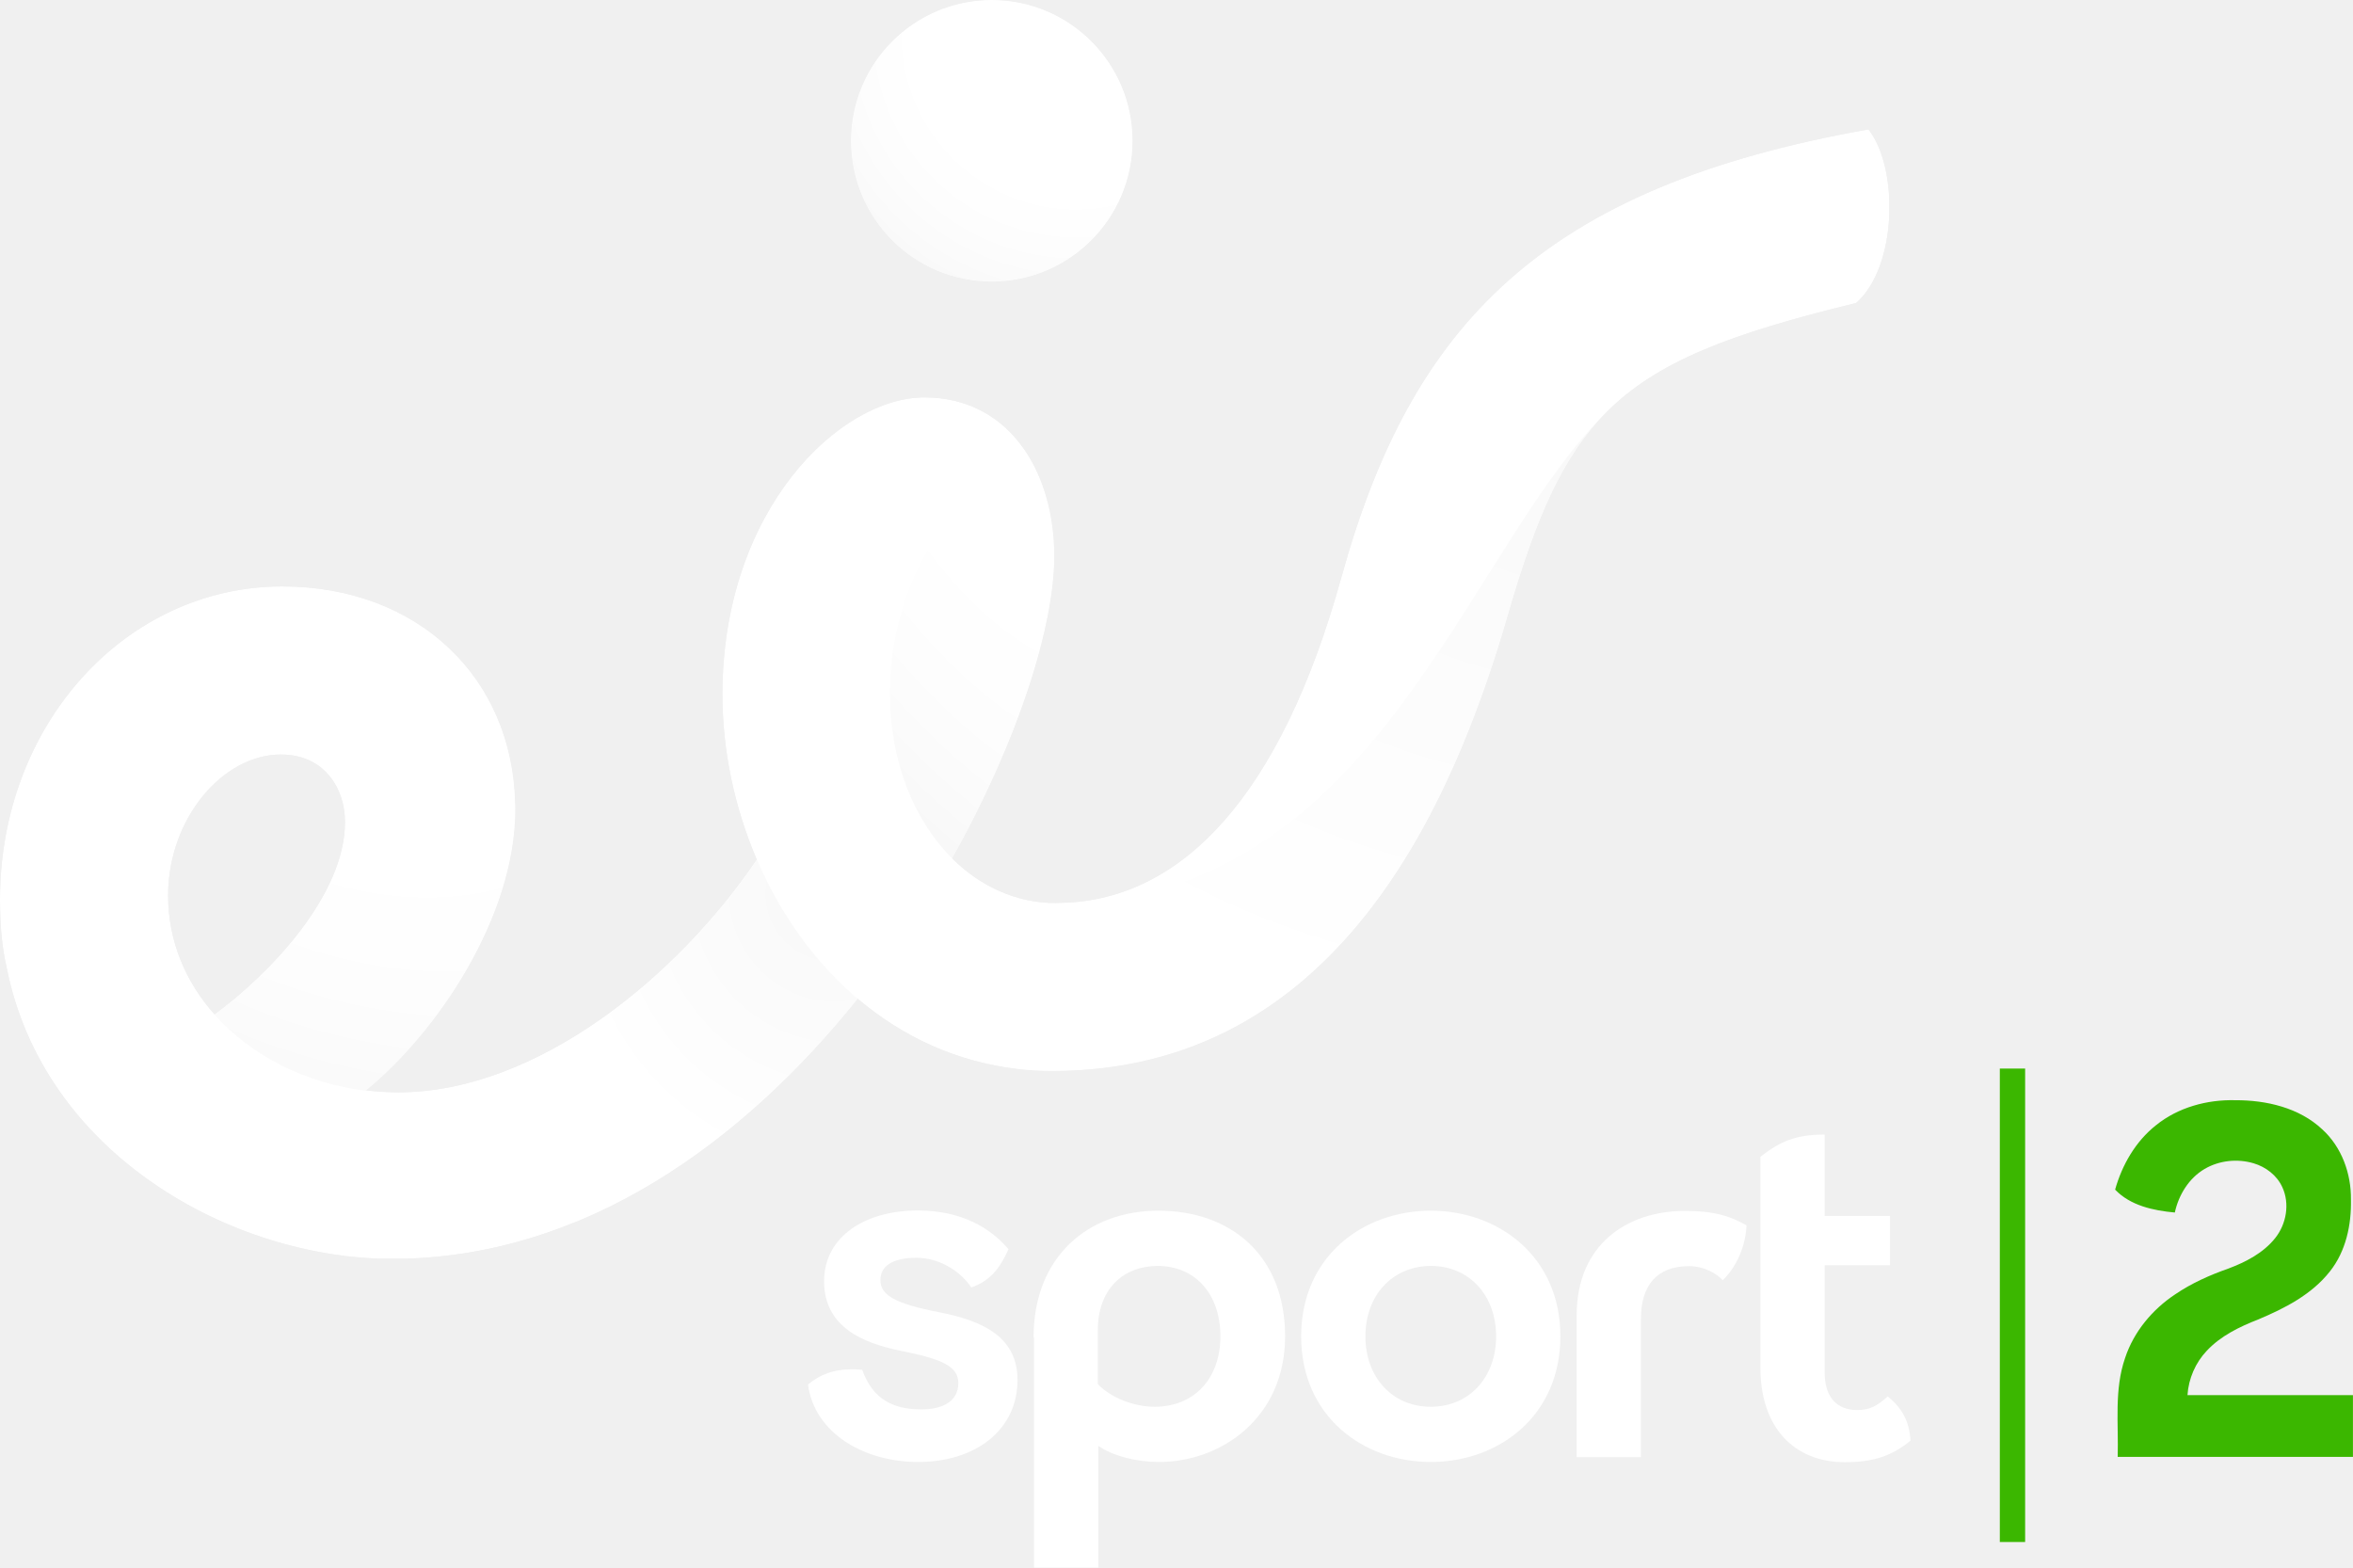
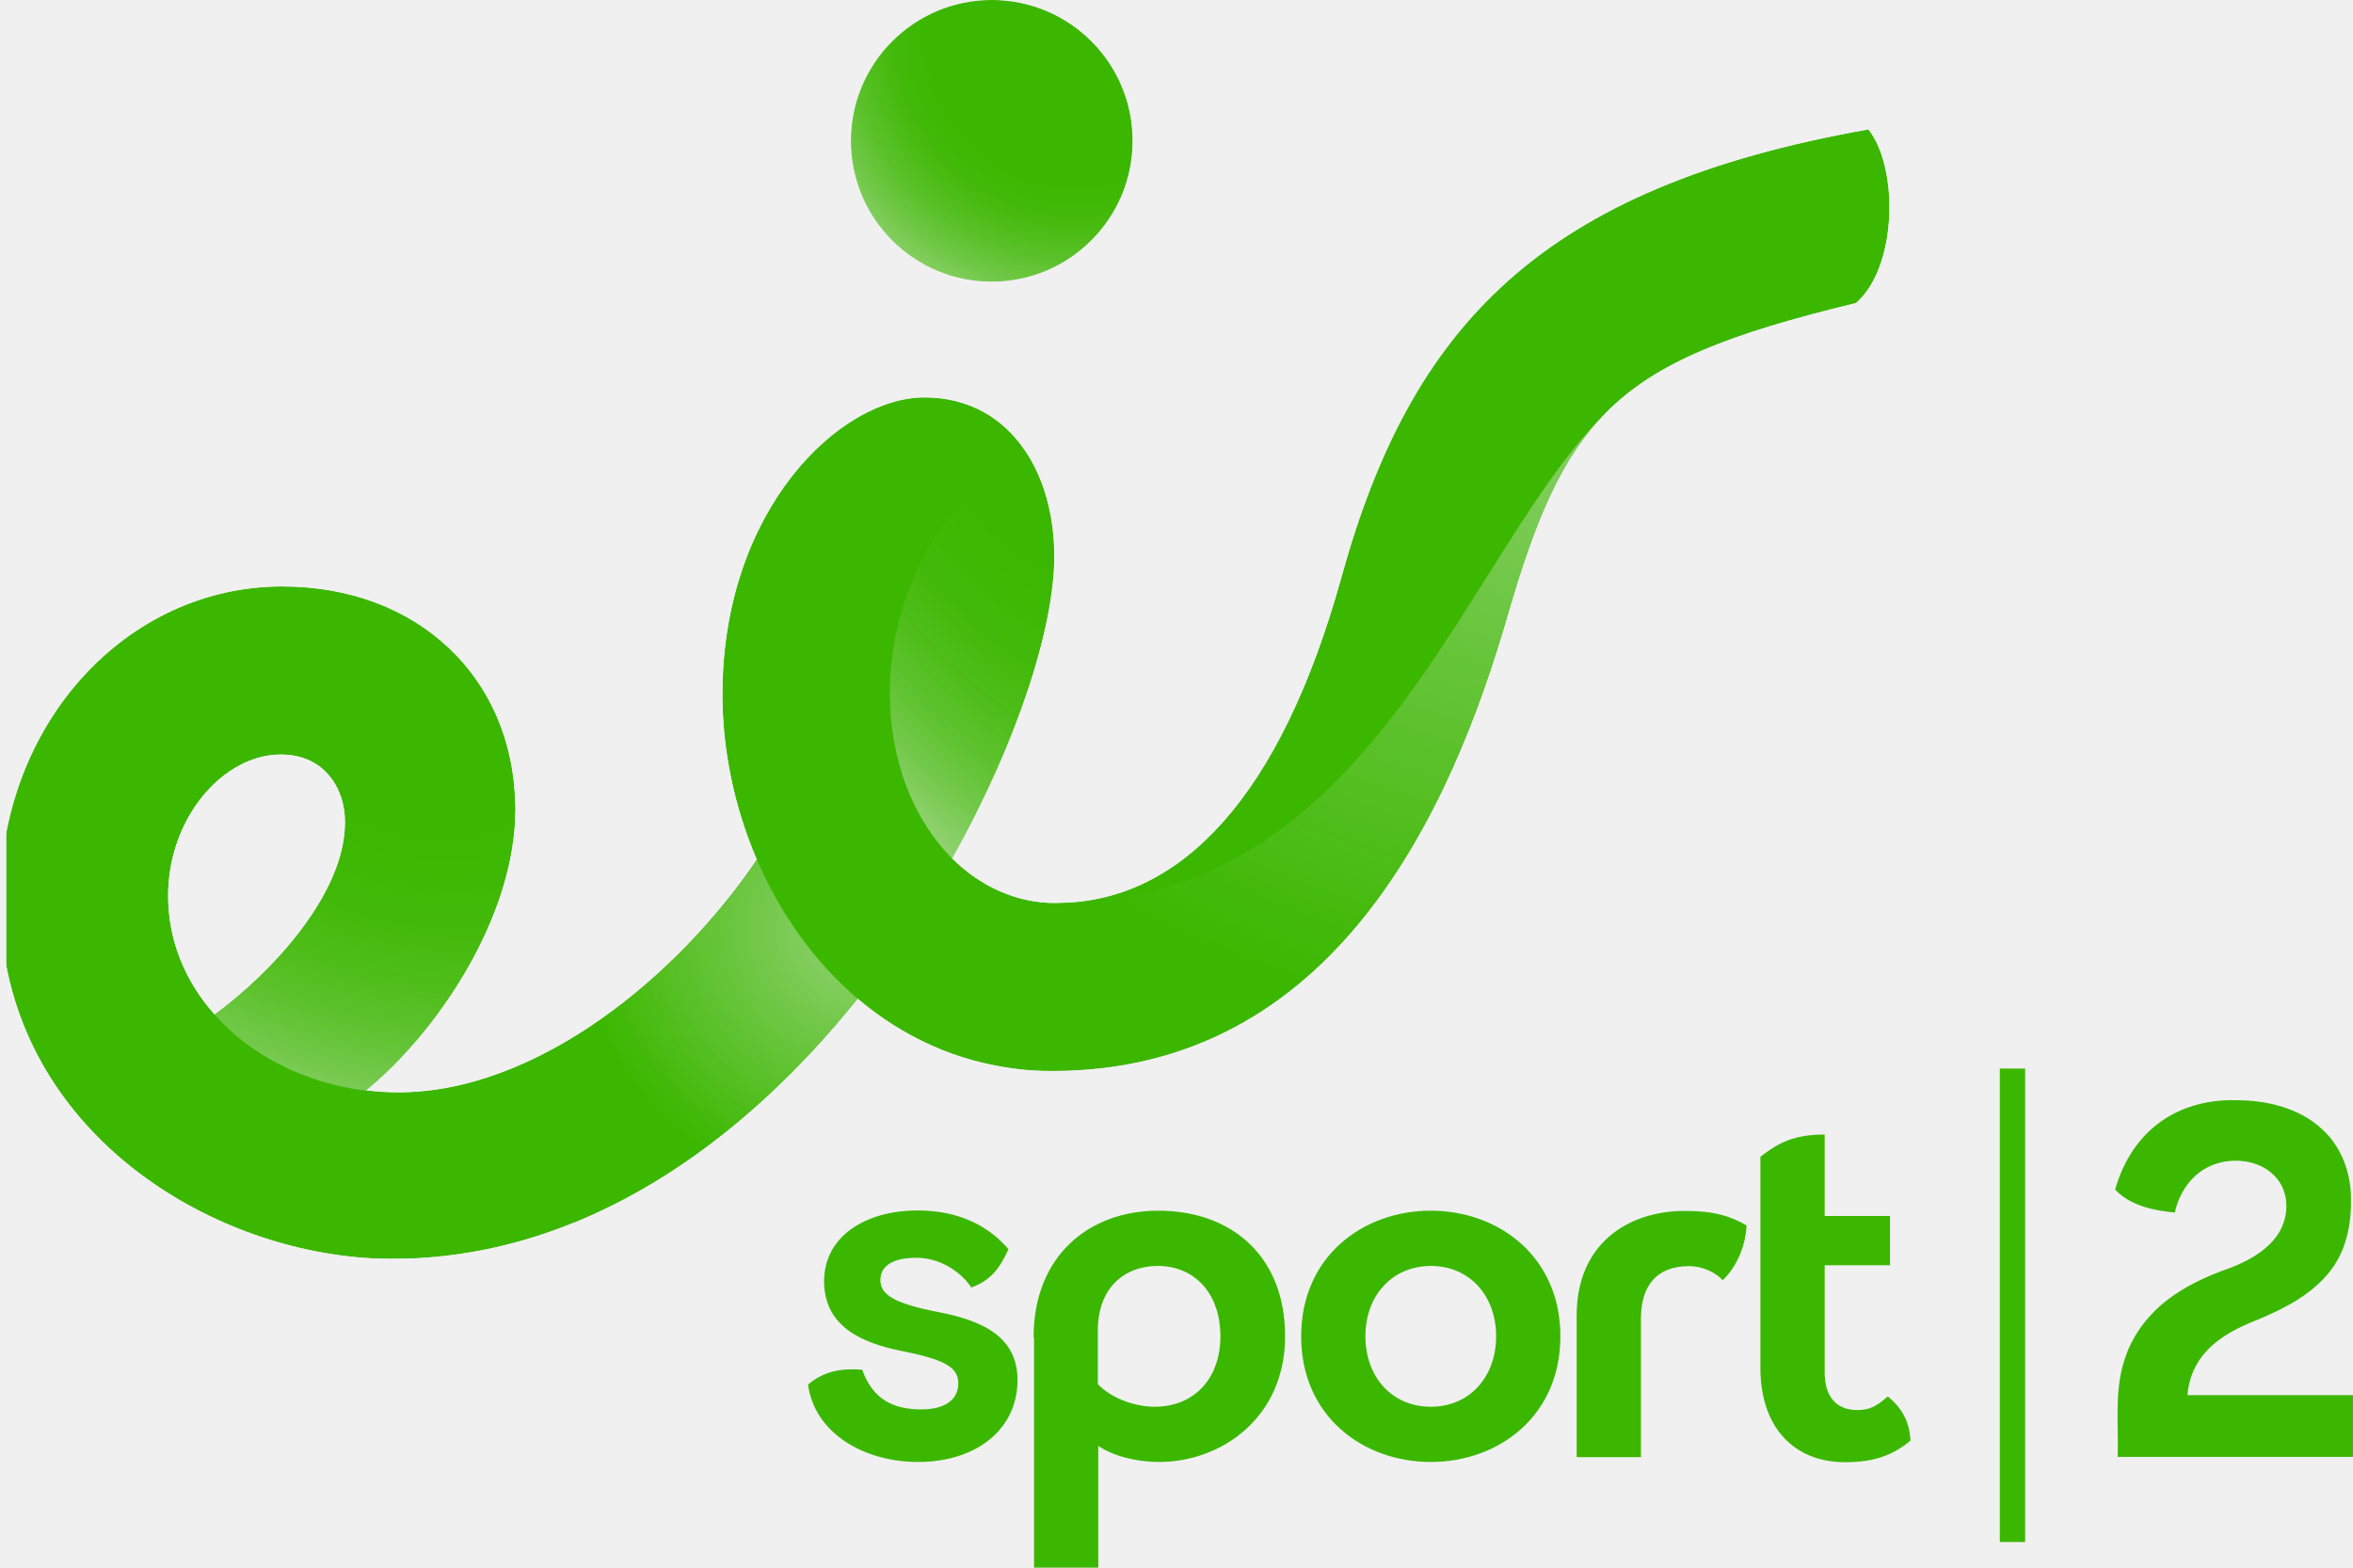
- <svg xmlns="http://www.w3.org/2000/svg" id="svg108" width="1069.3" height="712.4" version="1.1" viewBox="0 0 1069.3 712.4" xml:space="preserve">
-   <defs id="defs112">
-     <mask id="SVGID_1_" x="-2.9" y="0" width="858.6" height="572.1" maskUnits="userSpaceOnUse">
-       <g id="g88" class="st0" filter="url(#Adobe_OpacityMaskFilter)">
-         <g id="g86">
-           <g id="g13">
-             <path id="path11" class="st1" d="m447.8 128c35.3 0 64-28.7 64-64s-28.6-64-64-64c-35.3 0-64 28.7-64 64s28.6 64 64 64zm398.4-69.2c-148.5 26.3-207.8 88.9-239.5 203.5-27.7 100-72.7 146.4-126.7 148-1 0-2 0.1-3.1 0.1-17.8 0-34.2-7.5-47.1-20.3 30-53.3 46.4-105.6 46.4-137.2 0-18.3-4.6-35.5-13.6-48.6-9.9-14.4-25.2-23.7-45.4-23.7-38.5 0-91.8 51-91.8 135 0 25.6 5.5 51.4 15.6 75-35.8 52.9-99.7 105.8-162.8 105.8-5 0-9.9-0.3-14.7-0.9 31.8-25.9 67.8-78.4 67.8-127.9 0-0.9 0-1.8-0.1-2.7-1.3-56.3-43.4-98.4-106-98.4-70.8 0.1-128.1 62.5-128.1 142.3 0 12.2 1 22.2 2.9 30.3 16.6 85.5 102.7 133 175.3 133 87.1 0 159.6-53.3 211.6-118.2 20.2 17.1 44.7 28.7 72.7 31.9 4.7 0.6 9.9 0.9 15.7 0.9 128.5 0 181.5-118.8 207.1-207.3 12.6-43.6 24.6-71.6 44.5-91.8 23-23.3 56.5-36 113.7-49.9 18.8-16.5 19.4-61.4 5.6-78.9zm-751.6 402.2c-13.2-14.8-21.1-33.4-21.1-54 0-35.2 25-64.1 51.2-64.1 19.8 0 29.2 15.3 29.2 30.6 0.1 33.5-34.8 69.6-59.3 87.5z" fill="#fff" />
-           </g>
-           <g id="g84">
-             <radialGradient id="SVGID_2_" cx="-1132.4" cy="-1239.4" r="160.2" gradientTransform="matrix(.822 0 0 .822 1417 1034.6)" gradientUnits="userSpaceOnUse">
-               <stop id="stop15" stop-color="#fff" offset=".5" />
-               <stop id="stop17" stop-color="#FAFAFA" offset=".578" />
-               <stop id="stop19" stop-color="#ECECED" offset=".671" />
-               <stop id="stop21" stop-color="#D4D5D6" offset=".77" />
-               <stop id="stop23" stop-color="#B3B5B6" offset=".875" />
-               <stop id="stop25" stop-color="#898C8E" offset=".982" />
-               <stop id="stop27" stop-color="#818587" offset="1" />
-             </radialGradient>
-             <circle id="circle30" class="st2" cx="447.8" cy="64" r="64" fill="url(#SVGID_2_)" />
-             <radialGradient id="SVGID_3_" cx="-836.35" cy="-1030.8" r="563.56" fx="-841.89" fy="-1034" gradientTransform="matrix(.822 0 0 .6277 1417 834.32)" gradientUnits="userSpaceOnUse">
-               <stop id="stop32" stop-color="#909598" offset=".003" />
-               <stop id="stop34" stop-color="#fff" offset=".8" />
-             </radialGradient>
-             <path id="path37" class="st3" d="m480 410.3c-1 0-2 0.1-3.1 0.1-41.7 0-92.7 76.3-1.6 76.3 128.5 0 181.5-118.8 207.1-207.3 12.6-43.6 24.6-71.6 44.5-91.8-63.9 62.6-104.4 220.5-246.9 222.7z" fill="url(#SVGID_3_)" />
-             <radialGradient id="SVGID_4_" cx="-925.31" cy="473.34" r="240.11" fx="-931.19" fy="461.33" gradientTransform="matrix(.2812 -.7724 1.0428 .3796 -56.84 -579.68)" gradientUnits="userSpaceOnUse">
-               <stop id="stop39" stop-color="#fff" offset=".2" />
-               <stop id="stop41" stop-color="#FCFCFC" offset=".374" />
-               <stop id="stop43" stop-color="#F2F2F2" offset=".514" />
-               <stop id="stop45" stop-color="#E1E2E2" offset=".642" />
-               <stop id="stop47" stop-color="#C9CBCC" offset=".762" />
-               <stop id="stop49" stop-color="#AAADAE" offset=".878" />
-               <stop id="stop51" stop-color="#85898B" offset=".989" />
-               <stop id="stop53" stop-color="#818587" offset="1" />
-             </radialGradient>
-             <path id="path56" class="st4" d="m204.9 298.4s-29.3-10.2-49.5 10.3-11.6 40.8-11.6 40.8c6.8 5.9 10.2 15 10.2 24.1 0 33.5-34.9 69.6-59.4 87.5 16.5 18.6 41.2 31.2 68.9 34.6 0.5-0.4 1.1-0.9 1.6-1.3 9.6-8.1 19.5-18.5 28.7-30.5 20.7-27.2 37.5-62.3 37.5-96.1 0-0.9 0-1.8-0.1-2.7-0.6-26.4-10.1-49.5-26.3-66.7z" fill="url(#SVGID_4_)" />
-             <radialGradient id="SVGID_5_" cx="-849.88" cy="346.71" r="212.62" fx="-849.08" fy="331.72" gradientTransform="matrix(.6493 -.5041 .5228 .6734 750.7 -245.69)" gradientUnits="userSpaceOnUse">
-               <stop id="stop58" stop-color="#818587" offset="0" />
-               <stop id="stop60" stop-color="#fff" offset=".7" />
-             </radialGradient>
-             <path id="path63" class="st5" d="m386.9 453.9c-19.8-16.8-35.3-38.8-45.8-63.2-29.7 43.8-78.6 87.6-130.3 101.4 3.2 13.8 9.1 26.7 17.8 38.1 8 10.5 17.9 19 29.1 25.6 50.9-20.7 94.6-58.7 129.2-101.9z" fill="url(#SVGID_5_)" />
-             <radialGradient id="SVGID_6_" cx="-613.25" cy="645.83" r="163.22" fx="-598.42" fy="647.88" gradientTransform="matrix(.6978 -.4345 .8512 1.367 328.33 -939.93)" gradientUnits="userSpaceOnUse">
-               <stop id="stop65" stop-color="#fff" offset=".15" />
-               <stop id="stop67" stop-color="#FCFCFC" offset=".335" />
-               <stop id="stop69" stop-color="#F2F2F2" offset=".483" />
-               <stop id="stop71" stop-color="#E1E2E2" offset=".619" />
-               <stop id="stop73" stop-color="#C9CBCC" offset=".748" />
-               <stop id="stop75" stop-color="#AAADAE" offset=".871" />
-               <stop id="stop77" stop-color="#85898B" offset=".988" />
-               <stop id="stop79" stop-color="#818587" offset="1" />
-             </radialGradient>
-             <path id="path82" class="st6" d="m462.6 204.3c-33 18.8-61.1 61-61.1 110.5 0 31.4 11 58.1 28.3 75.3 30-53.3 46.4-105.6 46.4-137.2 0.1-18.3-4.6-35.5-13.6-48.6z" fill="url(#SVGID_6_)" />
-           </g>
-         </g>
-       </g>
-     </mask>
+ <svg xmlns="http://www.w3.org/2000/svg" width="1069.3px" height="712.4px" enable-background="new 0 0 1069.285 712.4" version="1.1" viewBox="0 0 1069.3 712.4" xml:space="preserve">
+   <defs>
+     <filter id="Adobe_OpacityMaskFilter" x="0" y="0" width="858.64" height="572.1" filterUnits="userSpaceOnUse">
+       <feColorMatrix values="1 0 0 0 0  0 1 0 0 0  0 0 1 0 0  0 0 0 1 0" />
+     </filter>
  </defs>
-   <style id="style2" type="text/css">
- 	.st0{filter:url(#Adobe_OpacityMaskFilter);}
- 	.st1{fill:#FFFFFF;}
- 	.st2{fill:url(#SVGID_2_);}
- 	.st3{fill:url(#SVGID_3_);}
- 	.st4{fill:url(#SVGID_4_);}
- 	.st5{fill:url(#SVGID_5_);}
- 	.st6{fill:url(#SVGID_6_);}
- 	.st7{mask:url(#SVGID_1_);}
- </style>
-   <g id="g93" class="st7" transform="translate(2.9)" fill="#3bb700" mask="url(#SVGID_1_)">
-     <path id="path91" class="st1" d="m447.8 128c35.3 0 64-28.7 64-64s-28.6-64-64-64c-35.3 0-64 28.7-64 64s28.6 64 64 64zm398.4-69.2c-148.5 26.3-207.8 88.9-239.5 203.5-27.7 100-72.7 146.4-126.7 148-1 0-2 0.1-3.1 0.1-17.8 0-34.2-7.5-47.1-20.3 30-53.3 46.4-105.6 46.4-137.2 0-18.3-4.6-35.5-13.6-48.6-9.9-14.4-25.2-23.7-45.4-23.7-38.5 0-91.8 51-91.8 135 0 25.6 5.5 51.4 15.6 75-35.8 52.9-99.7 105.8-162.8 105.8-5 0-9.9-0.3-14.7-0.9 31.8-25.9 67.8-78.4 67.8-127.9 0-0.9 0-1.8-0.1-2.7-1.3-56.3-43.4-98.4-106-98.4-70.8 0.1-128.1 62.5-128.1 142.3 0 12.2 1 22.2 2.9 30.3 16.6 85.5 102.7 133 175.3 133 87.1 0 159.6-53.3 211.6-118.2 20.2 17.1 44.7 28.7 72.7 31.9 4.7 0.6 9.9 0.9 15.7 0.9 128.5 0 181.5-118.8 207.1-207.3 12.6-43.6 24.6-71.6 44.5-91.8 23-23.3 56.5-36 113.7-49.9 18.8-16.5 19.4-61.4 5.6-78.9zm-751.6 402.2c-13.2-14.8-21.1-33.4-21.1-54 0-35.2 25-64.1 51.2-64.1 19.8 0 29.2 15.3 29.2 30.6 0.1 33.5-34.8 69.6-59.3 87.5z" fill="#3bb700" />
+   <mask id="SVGID_1_" x="0" y="0" width="858.636" height="572.101" maskUnits="userSpaceOnUse">
+     <g filter="url(#Adobe_OpacityMaskFilter)">
+       <path d="m447.8 128c35.3 0 64-28.7 64-64s-28.6-64-64-64c-35.3 0-64 28.7-64 64s28.6 64 64 64zm398.4-69.2c-148.5 26.301-207.8 88.9-239.5 203.5-27.701 100-72.701 146.4-126.7 148-1 0-2 0.101-3.1 0.101-17.801 0-34.2-7.5-47.101-20.3 30-53.301 46.4-105.6 46.4-137.2 0-18.3-4.601-35.5-13.601-48.6-9.899-14.4-25.199-23.7-45.399-23.7-38.5 0-91.8 51-91.8 135 0 25.6 5.5 51.399 15.6 75-35.8 52.9-99.7 105.8-162.8 105.8-5 0-9.9-0.3-14.7-0.899 31.8-25.9 67.8-78.4 67.8-127.9 0-0.9 0-1.8-0.1-2.7-1.3-56.3-43.4-98.4-106-98.4-70.799 0.098-128.1 62.498-128.1 142.3 0 12.199 1 22.2 2.9 30.3 16.6 85.5 102.7 133 175.3 133 87.1 0 159.6-53.3 211.6-118.2 20.199 17.101 44.699 28.7 72.699 31.9 4.7 0.6 9.9 0.899 15.7 0.899 128.5 0 181.5-118.8 207.1-207.3 12.6-43.6 24.6-71.6 44.5-91.8 23-23.3 56.5-36 113.7-49.9 18.801-16.5 19.401-61.4 5.602-78.9zm-751.6 402.2c-13.2-14.8-21.1-33.399-21.1-54 0-35.2 25-64.1 51.2-64.1 19.8 0 29.2 15.3 29.2 30.6 0.1 33.5-34.8 69.6-59.3 87.5z" fill="#fff" />
+       <radialGradient id="circle30_1_" cx="-1183.8" cy="1936.9" r="160.2" gradientTransform="matrix(.822 0 0 -.822 1459.2 1607.9)" gradientUnits="userSpaceOnUse">
+         <stop stop-color="#fff" offset=".5" />
+         <stop stop-color="#FAFAFA" offset=".578" />
+         <stop stop-color="#ECECED" offset=".671" />
+         <stop stop-color="#D4D5D6" offset=".77" />
+         <stop stop-color="#B3B5B6" offset=".875" />
+         <stop stop-color="#898C8E" offset=".982" />
+         <stop stop-color="#818587" offset="1" />
+       </radialGradient>
+       <circle cx="447.8" cy="64" r="64" fill="url(#circle30_1_)" />
+       <radialGradient id="path37_1_" cx="-887.75" cy="1703.7" r="563.59" fx="-893.3" fy="1700.5" gradientTransform="matrix(.822 0 0 -.6277 1459.2 1256.7)" gradientUnits="userSpaceOnUse">
+         <stop stop-color="#909598" offset=".003" />
+         <stop stop-color="#fff" offset=".8" />
+       </radialGradient>
+       <path d="m480 410.3c-1 0-2 0.101-3.1 0.101-41.7 0-92.7 76.3-1.601 76.3 128.5 0 181.5-118.8 207.1-207.3 12.6-43.6 24.6-71.6 44.5-91.8-63.899 62.599-104.4 220.5-246.9 222.7z" fill="url(#path37_1_)" />
+       <radialGradient id="path56_1_" cx="-861.34" cy="484.11" r="240.11" fx="-867.22" fy="472.1" gradientTransform="matrix(.2812 -.7724 -1.0428 -.3796 923.6 -166.82)" gradientUnits="userSpaceOnUse">
+         <stop stop-color="#fff" offset=".2" />
+         <stop stop-color="#FCFCFC" offset=".374" />
+         <stop stop-color="#F2F2F2" offset=".514" />
+         <stop stop-color="#E1E2E2" offset=".642" />
+         <stop stop-color="#C9CBCC" offset=".762" />
+         <stop stop-color="#AAADAE" offset=".878" />
+         <stop stop-color="#85898B" offset=".989" />
+         <stop stop-color="#818587" offset="1" />
+       </radialGradient>
+       <path d="m204.9 298.4s-29.3-10.2-49.5 10.3-11.6 40.8-11.6 40.8c6.8 5.9 10.2 15 10.2 24.101 0 33.5-34.9 69.6-59.4 87.5 16.5 18.6 41.2 31.2 68.9 34.6 0.5-0.399 1.1-0.899 1.6-1.3 9.6-8.1 19.5-18.5 28.7-30.5 20.7-27.2 37.5-62.3 37.5-96.101 0-0.899 0-1.8-0.1-2.699-0.6-26.401-10.1-49.501-26.3-66.701z" fill="url(#path56_1_)" />
+       <radialGradient id="path63_1_" cx="-889.26" cy="540.25" r="212.61" fx="-888.45" fy="525.25" gradientTransform="matrix(.6493 -.5041 -.5228 -.6734 1240 331.74)" gradientUnits="userSpaceOnUse">
+         <stop stop-color="#818587" offset="0" />
+         <stop stop-color="#fff" offset=".7" />
+       </radialGradient>
+       <path d="m386.9 453.9c-19.8-16.8-35.3-38.8-45.8-63.2-29.699 43.8-78.6 87.601-130.3 101.4 3.2 13.8 9.1 26.7 17.8 38.1 8 10.5 17.9 19 29.1 25.601 50.9-20.701 94.6-58.701 129.2-101.9z" fill="url(#path63_1_)" />
+       <radialGradient id="path82_1_" cx="-662.93" cy="174.39" r="163.23" fx="-648.1" fy="176.44" gradientTransform="matrix(.6978 -.4345 -.8512 -1.367 1061.2 159.71)" gradientUnits="userSpaceOnUse">
+         <stop stop-color="#fff" offset=".15" />
+         <stop stop-color="#FCFCFC" offset=".335" />
+         <stop stop-color="#F2F2F2" offset=".483" />
+         <stop stop-color="#E1E2E2" offset=".619" />
+         <stop stop-color="#C9CBCC" offset=".748" />
+         <stop stop-color="#AAADAE" offset=".871" />
+         <stop stop-color="#85898B" offset=".988" />
+         <stop stop-color="#818587" offset="1" />
+       </radialGradient>
+       <path d="m462.6 204.3c-33 18.801-61.1 61-61.1 110.5 0 31.4 11 58.101 28.3 75.301 30-53.301 46.4-105.6 46.4-137.2 0.1-18.301-4.6-35.501-13.6-48.601z" fill="url(#path82_1_)" />
+     </g>
+   </mask>
+   <g transform="translate(2.9)" mask="url(#SVGID_1_)">
+     <path d="m447.8 128c35.3 0 64-28.7 64-64s-28.6-64-64-64c-35.3 0-64 28.7-64 64s28.6 64 64 64zm398.4-69.2c-148.5 26.301-207.8 88.9-239.5 203.5-27.699 100-72.699 146.4-126.7 148-1 0-2 0.101-3.101 0.101-17.8 0-34.2-7.5-47.1-20.3 30.001-53.301 46.401-105.6 46.401-137.2 0-18.3-4.6-35.5-13.6-48.6-9.9-14.4-25.2-23.7-45.4-23.7-38.5 0-91.8 51-91.8 135 0 25.6 5.5 51.399 15.601 75-35.801 52.9-99.7 105.8-162.8 105.8-5 0-9.9-0.3-14.7-0.899 31.8-25.9 67.8-78.4 67.8-127.9 0-0.9 0-1.8-0.1-2.7-1.3-56.3-43.4-98.4-106-98.4-70.801 0.099-128.1 62.499-128.1 142.3 0 12.199 1 22.2 2.9 30.3 16.6 85.5 102.7 133 175.3 133 87.1 0 159.6-53.3 211.6-118.2 20.2 17.101 44.7 28.7 72.7 31.9 4.7 0.6 9.9 0.899 15.7 0.899 128.5 0 181.5-118.8 207.1-207.3 12.6-43.6 24.6-71.6 44.5-91.8 23-23.3 56.5-36 113.7-49.9 18.801-16.5 19.401-61.4 5.6-78.9zm-751.6 402.2c-13.2-14.8-21.1-33.399-21.1-54 0-35.2 25-64.1 51.2-64.1 19.8 0 29.2 15.3 29.2 30.6 0.1 33.5-34.8 69.6-59.3 87.5z" fill="#3BB700" />
  </g>
-   <path id="path95" class="st1" d="m427 596.4c21.2 4.1 35.4 12.1 35.4 30.8 0 22.2-18.5 37.2-45.2 37.2-24.7 0-47.1-13.2-50-35.2 5.5-4.6 11.7-6.9 19.6-6.9 1.6 0 3.2 0 5 0.2 4.8 13.2 13.7 18 27 18 9.6 0 16.7-3.7 16.7-11.9 0-7.8-7.5-11-26.5-14.8-16.4-3.4-34.5-10.5-34.5-31.5 0-20.6 19-32.2 42.5-32.2 20.1 0 33.1 8 41.3 17.6-4.1 9.1-8.5 14.4-16.9 17.4-4.8-7.3-14.4-13.5-24.9-13.5-11.4 0-16.4 4.1-16.4 10.1-0.1 6.9 6.8 10.8 26.9 14.7z" fill="#3bb700" />
-   <path id="path97" class="st1" d="m469.7 607.8c0-36.8 24.9-57.6 56.7-57.6 32.9 0 57.6 20.3 57.6 57.1 0 37-29 57.1-57.3 57.1-10.3 0-20.8-2.7-27.6-7.3v55.3h-29.2v-104.6zm29.2-3.2v24.4c5.5 5.9 16 10.3 25.8 10.3 18 0 29.9-12.8 29.9-32s-11.4-32-28.6-32c-15.2 0.1-27.1 10.1-27.1 29.3z" fill="#3bb700" />
-   <path id="path99" class="st1" d="m709.1 607.3c0 36.3-28.1 57.1-58.9 57.1s-58.9-20.8-58.9-57.1 28.1-57.1 58.9-57.1 58.9 20.8 58.9 57.1zm-88.6 0c0 18.5 12.1 32 29.7 32s29.7-13.5 29.7-32-12.1-32-29.7-32c-17.6 0.1-29.7 13.5-29.7 32z" fill="#3bb700" />
-   <path id="path101" class="st1" d="m782.9 581.8c-3.2-3.4-8.9-6.4-15.3-6.4-14.8 0-21.9 8.9-21.9 24v62.8h-29.2v-64.4c0-32 22.6-47.5 49.3-47.5 13.5 0 20.8 2.5 27.9 6.6-0.5 10-4.7 18.9-10.8 24.9z" fill="#3bb700" />
-   <path id="path103" class="st1" d="m838.4 664.5c-23.1 0-38.4-15.8-38.4-42.9v-95.9c8.5-6.6 15.5-10.1 29.2-10.1v37h29.7v22.4h-29.7v48.7c0 11.4 5.7 17.1 14.8 17.1 5.7 0 8.9-1.8 13.9-6.2 6.4 5.3 9.8 11.2 10.3 20.1-8.3 6.8-16.6 9.8-29.8 9.8z" fill="#3bb700" />
-   <path id="path2" d="m908.8 485.61 11.505-8e-5v215.16h-11.505l3e-4 -215.16z" fill="#3bb700" stroke-width=".622" />
-   <path id="path4" d="m979.73 511.4c10.064-8.158 23.27-11.74 36.093-11.403 14.042-0.06 28.99 3.38 39.496 13.228 8.861 8.038 13.205 20.189 13.048 31.996 0.232 11.433-2.296 23.397-9.526 32.527-8.262 10.558-20.57 16.832-32.691 21.916-8.472 3.305-16.944 7.425-23.255 14.147-5.189 5.444-8.33 12.726-8.816 20.226h75.2v28.04h-106.91c0.434-15.007-1.66-30.53 3.38-44.998 3.948-11.897 12.353-21.969 22.724-28.848 7.455-5.077 15.755-8.771 24.242-11.747 7.941-2.991 15.874-7.089 21.243-13.856 5.077-6.371 6.7-15.628 3.223-23.105-2.43-5.376-7.507-9.235-13.093-10.88-7.35-2.168-15.62-1.301-22.245 2.602-7.148 4.21-11.769 11.799-13.512 19.785-9.668-0.875-20.182-3.111-27.136-10.401 3.17-11.246 9.294-21.909 18.536-29.229z" fill="#3bb700" stroke-width=".748" />
+   <g fill="#3BB700">
+     <path d="m427 596.4c21.2 4.1 35.4 12.1 35.4 30.8 0 22.2-18.5 37.2-45.2 37.2-24.7 0-47.101-13.2-50-35.2 5.5-4.6 11.7-6.899 19.6-6.899 1.601 0 3.2 0 5 0.199 4.8 13.2 13.7 18 27 18 9.601 0 16.7-3.699 16.7-11.899 0-7.8-7.5-11-26.5-14.8-16.4-3.4-34.5-10.5-34.5-31.5 0-20.601 19-32.2 42.5-32.2 20.1 0 33.1 8 41.3 17.6-4.1 9.101-8.5 14.4-16.899 17.4-4.801-7.3-14.4-13.5-24.9-13.5-11.4 0-16.4 4.1-16.4 10.1-0.101 6.899 6.799 10.799 26.899 14.699z" />
+     <path d="m469.7 607.8c0-36.801 24.9-57.601 56.7-57.601 32.9 0 57.599 20.3 57.599 57.101 0 37-29 57.1-57.299 57.1-10.3 0-20.8-2.7-27.601-7.3v55.3h-29.199v-104.6h-0.2zm29.2-3.201v24.4c5.5 5.9 16 10.301 25.8 10.301 18 0 29.899-12.801 29.899-32 0-19.2-11.398-32-28.599-32-15.2 0.099-27.1 10.099-27.1 29.299z" />
+     <path d="m709.1 607.3c0 36.3-28.1 57.1-58.898 57.1-30.801 0-58.9-20.8-58.9-57.1 0-36.301 28.1-57.101 58.9-57.101 30.799 0 58.898 20.8 58.898 57.101zm-88.599 0c0 18.5 12.1 32 29.701 32 17.6 0 29.699-13.5 29.699-32s-12.1-32-29.699-32c-17.602 0.099-29.701 13.5-29.701 32z" />
+     <path d="m782.9 581.8c-3.199-3.4-8.9-6.4-15.301-6.4-14.799 0-21.898 8.9-21.898 24v62.8h-29.201v-64.399c0-32 22.6-47.5 49.301-47.5 13.5 0 20.799 2.5 27.9 6.6-0.5 9.998-4.701 18.899-10.801 24.899z" />
+     <path d="m838.4 664.5c-23.1 0-38.4-15.8-38.4-42.899v-95.9c8.5-6.6 15.5-10.1 29.201-10.1v37h29.699v22.399h-29.699v48.7c0 11.4 5.699 17.101 14.799 17.101 5.701 0 8.9-1.801 13.9-6.2 6.4 5.3 9.801 11.2 10.301 20.1-8.301 6.799-16.602 9.799-29.801 9.799z" />
+     <path d="m908.8 485.61h11.504v215.16h-11.504v-215.16z" />
+     <path d="m979.73 511.4c10.066-8.158 23.271-11.74 36.094-11.403 14.043-0.06 28.99 3.38 39.496 13.228 8.861 8.038 13.205 20.188 13.049 31.996 0.23 11.433-2.297 23.396-9.527 32.526-8.262 10.558-20.57 16.832-32.691 21.916-8.471 3.305-16.943 7.425-23.254 14.147-5.189 5.443-8.33 12.727-8.816 20.226h75.201v28.04h-106.91c0.434-15.007-1.66-30.529 3.379-44.998 3.949-11.896 12.354-21.969 22.725-28.848 7.455-5.077 15.754-8.771 24.242-11.747 7.939-2.991 15.873-7.089 21.242-13.855 5.078-6.371 6.701-15.628 3.223-23.105-2.43-5.376-7.506-9.234-13.092-10.88-7.352-2.168-15.621-1.301-22.246 2.603-7.148 4.21-11.77 11.799-13.512 19.785-9.668-0.875-20.182-3.11-27.135-10.401 3.17-11.247 9.295-21.91 18.535-29.23z" />
+   </g>
</svg>
